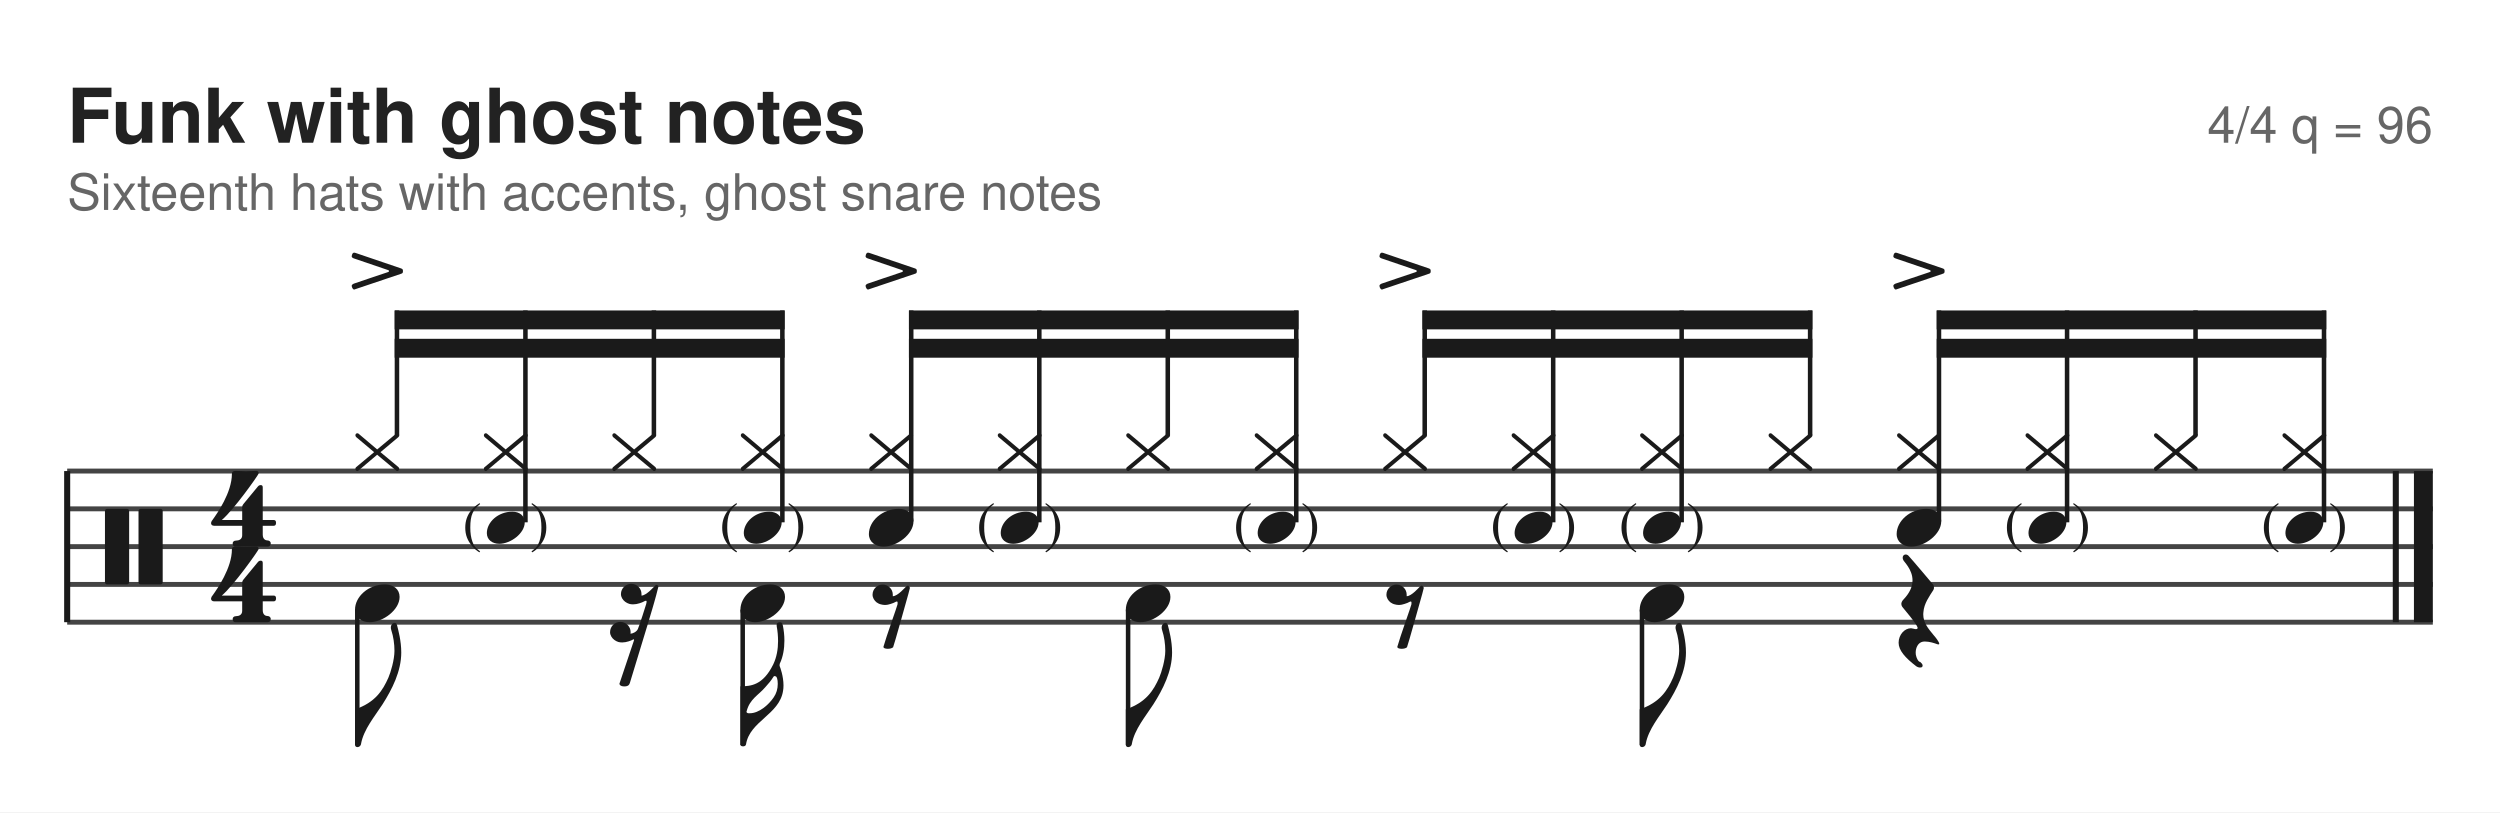
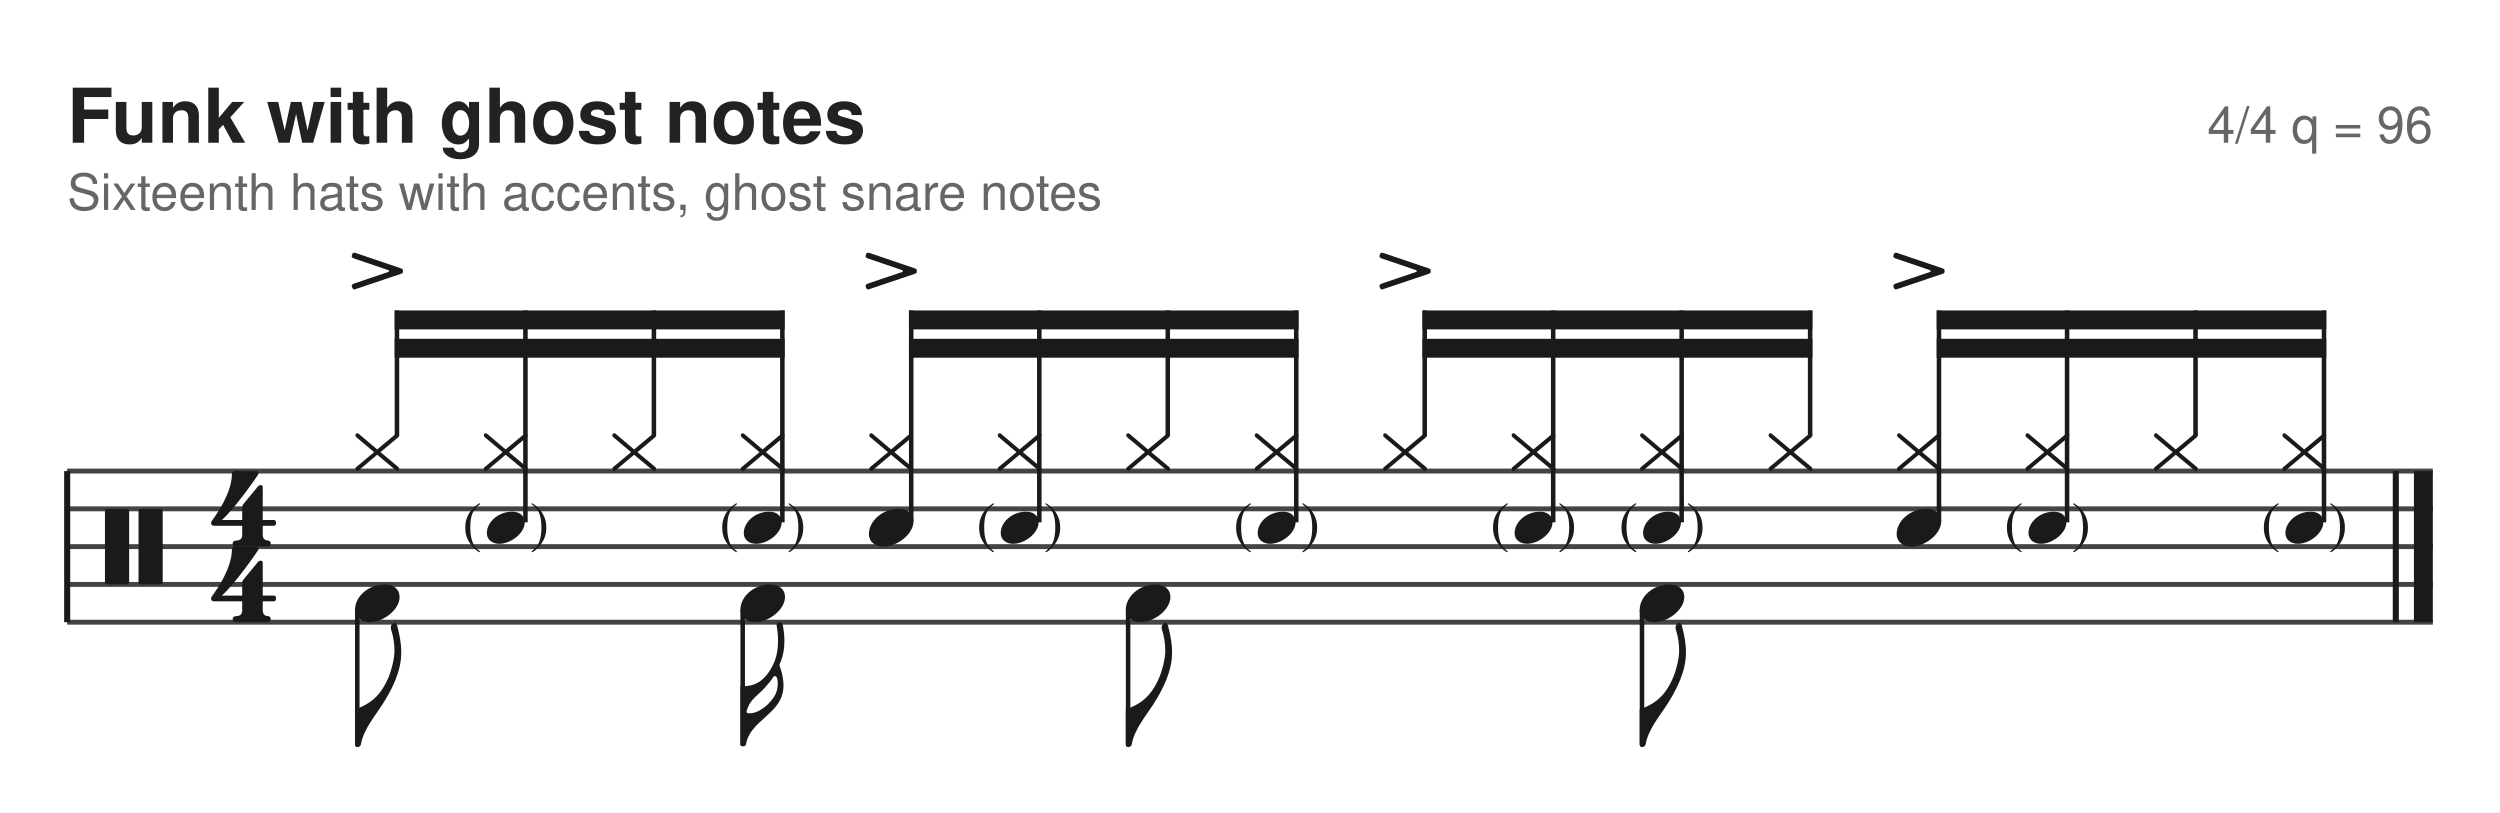
<svg xmlns="http://www.w3.org/2000/svg" id="drumdrom-0" width="595.47" height="193.45" viewBox="0 0 595.47 193.45" role="img" aria-labelledby="drumdrom-0-title drumdrom-0-desc" font-family="Helvetica, Arial, sans-serif">
  <defs>
    <path id="drumdrom-0-g-unpitchedPercussionClef1" d="M0.64 0.94L0.64-0.94C0.64-0.972 0.616-1 0.584-1L0.056-1C0.024-1 0-0.972 0-0.94L0 0.94C0 0.972 0.024 1 0.056 1L0.584 1C0.616 1 0.64 0.972 0.64 0.94M1.528-0.94C1.528-0.972 1.504-1 1.472-1L0.944-1C0.912-1 0.888-0.972 0.888-0.94L0.888 0.94C0.888 0.972 0.912 1 0.944 1L1.472 1C1.504 1 1.528 0.972 1.528 0.94" />
    <path id="drumdrom-0-g-noteheadBlack" d="M0.388 0.5C0.744 0.5 1.18 0.172 1.18-0.168C1.18-0.372 1.02-0.5 0.792-0.5C0.352-0.5 0-0.176 0 0.168C0 0.376 0.172 0.5 0.388 0.5" />
    <path id="drumdrom-0-g-noteheadXBlack" d="M1.14 0.396L0.664 0L1.14-0.4C1.152-0.408 1.16-0.428 1.16-0.444C1.16-0.476 1.132-0.5 1.108-0.5C1.1-0.5 1.088-0.496 1.08-0.492L0.576-0.072L0.08-0.492C0.072-0.496 0.06-0.5 0.048-0.5C0.02-0.5 0-0.472 0-0.448C0-0.432 0.008-0.412 0.02-0.4L0.496 0L0.02 0.396C0.004 0.408 0 0.424 0 0.44C0 0.472 0.02 0.5 0.052 0.5C0.064 0.5 0.072 0.496 0.08 0.488L0.576 0.068L1.08 0.488C1.088 0.496 1.1 0.5 1.108 0.5C1.14 0.5 1.16 0.468 1.16 0.444C1.16 0.424 1.152 0.408 1.14 0.396" />
    <path id="drumdrom-0-g-noteheadParenthesisLeft" d="M0.436 0.696C0.3 0.592 0.252 0.532 0.208 0.404C0.168 0.288 0.148 0.16 0.148-0.008C0.148-0.188 0.168-0.328 0.216-0.432C0.264-0.536 0.316-0.596 0.436-0.696L0.42-0.724C0.296-0.64 0.244-0.596 0.18-0.52C0.06-0.372 0-0.204 0-0.004C0 0.212 0.064 0.38 0.212 0.552C0.284 0.632 0.328 0.668 0.416 0.724" />
    <path id="drumdrom-0-g-noteheadParenthesisRight" d="M-0.12 0.724C-0.032 0.668 0.012 0.632 0.08 0.552C0.228 0.38 0.292 0.212 0.292-0.004C0.292-0.204 0.232-0.372 0.112-0.52C0.048-0.596 0-0.64-0.128-0.724L-0.144-0.696C-0.02-0.596 0.032-0.536 0.08-0.432C0.124-0.328 0.148-0.188 0.148-0.008C0.148 0.16 0.128 0.288 0.088 0.404C0.04 0.532-0.008 0.592-0.144 0.696" />
    <path id="drumdrom-0-g-flag8thDown" d="M0.96-3.04C1.016-2.872 1.044-2.672 1.044-2.492C1.044-2.256 0.944-1.92 0.884-1.784C0.736-1.448 0.536-1.124 0-0.944L0-0.004C0 0.036 0.032 0.056 0.064 0.056C0.1 0.056 0.152 0.032 0.16-0.032C0.228-0.412 0.524-0.76 0.728-1.076C0.98-1.472 1.224-1.948 1.224-2.448C1.224-2.76 1.144-3.044 1.112-3.172C1.1-3.216 1.076-3.232 1.048-3.232C1-3.232 0.948-3.184 0.948-3.108C0.948-3.088 0.952-3.064 0.96-3.04" />
    <path id="drumdrom-0-g-flag16thDown" d="M0.96-3.144C0.984-3.016 0.996-2.88 0.996-2.748C0.996-2.536 0.96-2.324 0.868-2.132C0.592-1.572 0.268-1.56 0.02-1.552L0-1.552L0-0.004C0 0.016 0.028 0.036 0.068 0.036C0.096 0.036 0.14 0.028 0.148-0.016C0.244-0.632 1.032-0.804 1.128-1.432C1.136-1.476 1.14-1.524 1.14-1.576C1.14-1.82 1.052-2.06 1.04-2.084C1.036-2.092 1.036-2.1 1.036-2.112C1.036-2.128 1.04-2.136 1.04-2.148C1.128-2.332 1.164-2.548 1.164-2.764C1.164-2.9 1.148-3.036 1.124-3.16C1.104-3.252 1.076-3.248 1.028-3.248C0.98-3.244 0.948-3.212 0.96-3.144M0.904-1.824C0.924-1.824 0.952-1.812 0.956-1.796C0.976-1.768 0.976-1.728 0.984-1.696C0.988-1.668 0.988-1.64 0.988-1.616C0.988-1.484 0.952-1.364 0.88-1.26C0.748-1.064 0.492-0.84 0.248-0.84L0.216-0.84C0.184-0.84 0.16-0.86 0.16-0.88C0.16-0.884 0.16-0.888 0.164-0.892C0.248-1.22 0.472-1.312 0.66-1.532C0.744-1.624 0.812-1.704 0.876-1.808C0.884-1.82 0.892-1.824 0.904-1.824" />
-     <path id="drumdrom-0-g-restQuarter" d="M0.312 0.152C0.376 0.232 0.432 0.308 0.484 0.392C0.492 0.408 0.508 0.44 0.508 0.448C0.508 0.452 0.508 0.46 0.504 0.464C0.496 0.48 0.48 0.484 0.46 0.484C0.444 0.484 0.412 0.476 0.396 0.472C0.376 0.472 0.352 0.46 0.332 0.46C0.16 0.46 0.004 0.632 0.004 0.844C0.004 1.044 0.176 1.24 0.468 1.464C0.5 1.488 0.54 1.5 0.572 1.5C0.6 1.5 0.628 1.492 0.632 1.476C0.636 1.464 0.64 1.456 0.64 1.448C0.64 1.412 0.608 1.38 0.576 1.352C0.524 1.352 0.48 1.244 0.472 1.208C0.46 1.176 0.456 1.14 0.456 1.104C0.456 0.98 0.516 0.84 0.644 0.816C0.664 0.812 0.684 0.812 0.708 0.812C0.824 0.812 0.956 0.856 1.02 0.88C1.024 0.88 1.028 0.884 1.032 0.884C1.044 0.888 1.052 0.888 1.06 0.888C1.072 0.888 1.08 0.884 1.08 0.872C1.08 0.824 0.976 0.692 0.932 0.644C0.78 0.46 0.656 0.312 0.656 0.088C0.656 0.072 0.66 0.052 0.66 0.036C0.676-0.196 0.82-0.388 0.924-0.552C0.936-0.572 0.94-0.592 0.94-0.612C0.94-0.652 0.924-0.688 0.924-0.688C0.924-0.688 0.332-1.392 0.264-1.46C0.244-1.48 0.216-1.492 0.192-1.492C0.152-1.492 0.112-1.464 0.112-1.408C0.112-1.388 0.116-1.368 0.128-1.344C0.144-1.3 0.372-1.096 0.372-0.808C0.372-0.66 0.312-0.488 0.132-0.3C0.092-0.26 0.076-0.216 0.076-0.184C0.076-0.128 0.116-0.088 0.116-0.088" />
-     <path id="drumdrom-0-g-rest8th" d="M0.536-0.428C0.536-0.576 0.416-0.696 0.268-0.696C0.12-0.696 0-0.576 0-0.428C0-0.344 0.048-0.272 0.108-0.224C0.144-0.2 0.18-0.18 0.22-0.172C0.252-0.164 0.288-0.156 0.324-0.156C0.38-0.156 0.436-0.168 0.48-0.184C0.536-0.2 0.572-0.216 0.624-0.244C0.632-0.248 0.64-0.248 0.644-0.248C0.66-0.248 0.664-0.232 0.664-0.212C0.664-0.2 0.664-0.184 0.66-0.168C0.648-0.108 0.36 0.688 0.288 0.952C0.288 1 0.38 1.004 0.404 1.004C0.448 1.004 0.504 0.996 0.544 0.964C0.556 0.956 0.948-0.448 0.948-0.448C0.964-0.52 0.984-0.584 0.988-0.604C0.988-0.644 0.948-0.664 0.94-0.668C0.932-0.668 0.92-0.668 0.896-0.652C0.868-0.628 0.668-0.388 0.536-0.388" />
-     <path id="drumdrom-0-g-rest16th" d="M0.832-0.444C0.832-0.596 0.712-0.716 0.56-0.716C0.412-0.716 0.288-0.596 0.288-0.444C0.288-0.364 0.336-0.288 0.4-0.24C0.432-0.216 0.472-0.196 0.512-0.184C0.54-0.176 0.572-0.172 0.608-0.172C0.664-0.172 0.728-0.184 0.776-0.2C0.832-0.216 0.868-0.232 0.92-0.26C0.932-0.264 0.94-0.268 0.948-0.268C0.96-0.268 0.968-0.26 0.968-0.24C0.968-0.228 0.964-0.208 0.956-0.18C0.948-0.148 0.772 0.404 0.736 0.48C0.704 0.556 0.596 0.604 0.54 0.604C0.544 0.588 0.544 0.576 0.544 0.564C0.544 0.412 0.42 0.292 0.272 0.292C0.12 0.292 0 0.412 0 0.564C0 0.644 0.048 0.72 0.112 0.768C0.144 0.792 0.18 0.812 0.22 0.824C0.252 0.832 0.284 0.836 0.32 0.836C0.376 0.836 0.44 0.824 0.488 0.808C0.544 0.792 0.568 0.78 0.62 0.752C0.628 0.752 0.636 0.76 0.636 0.772C0.636 0.776 0.632 0.78 0.632 0.784L0.252 1.916C0.252 1.92 0.248 1.924 0.248 1.928C0.248 1.96 0.284 2 0.372 2C0.488 2 0.508 1.952 0.524 1.908L0.988 0.384C1.092 0.044 1.168-0.224 1.168-0.224C1.168-0.224 1.268-0.576 1.276-0.628C1.276-0.636 1.28-0.64 1.28-0.644C1.28-0.668 1.248-0.684 1.24-0.688C1.22-0.688 1.208-0.68 1.196-0.672C1.168-0.648 0.968-0.408 0.832-0.404" />
    <path id="drumdrom-0-g-articAccentAbove" d="M1.304-0.42C1.356-0.432 1.356-0.46 1.356-0.492C1.356-0.524 1.356-0.548 1.304-0.564L0.104-0.972C0.088-0.976 0.072-0.98 0.068-0.98C0.032-0.98 0.02-0.956 0.008-0.924C0.004-0.908 0-0.896 0-0.884C0-0.864 0.012-0.844 0.056-0.828C0.056-0.828 0.92-0.536 0.96-0.52C0.98-0.516 0.988-0.504 0.988-0.492C0.988-0.48 0.98-0.472 0.956-0.464C0.912-0.452 0.056-0.16 0.056-0.16C0.012-0.14 0-0.12 0-0.1C0-0.088 0.004-0.076 0.008-0.064C0.02-0.036 0.036-0.004 0.064-0.004C0.068-0.004 0.076-0.004 0.08-0.008" />
    <path id="drumdrom-0-g-timeSig4" d="M1.448 0.296L1.448-0.56C1.448-0.592 1.444-0.628 1.4-0.628C1.364-0.628 1.344-0.62 1.32-0.592L0.94-0.132C0.924-0.112 0.904-0.088 0.904-0.04L0.904 0.296L0.364 0.296C0.684 0.024 1.324-0.884 1.336-0.928C1.336-0.936 1.34-0.94 1.34-0.948C1.34-0.98 1.312-1.004 1.28-1.004C1.244-1.004 1.08-0.996 1.008-0.996C0.936-0.996 0.756-1.004 0.724-1.004C0.688-1.004 0.632-0.992 0.632-0.928C0.632-0.432 0.24 0.124 0.12 0.292L0.096 0.324C0.096 0.328 0.092 0.332 0.092 0.336C0.084 0.352 0.08 0.368 0.08 0.38C0.08 0.42 0.112 0.448 0.16 0.448L0.904 0.448L0.904 0.7C0.904 0.808 0.816 0.84 0.744 0.84C0.68 0.84 0.652 0.876 0.652 0.916C0.652 0.956 0.668 1 0.728 1L1.58 1C1.62 1 1.66 0.972 1.66 0.916C1.66 0.86 1.612 0.836 1.572 0.836C1.532 0.836 1.448 0.812 1.448 0.684L1.448 0.448L1.74 0.448C1.78 0.448 1.8 0.42 1.8 0.372C1.8 0.324 1.784 0.296 1.74 0.296" />
  </defs>
  <rect width="100%" height="100%" fill="#ffffff" />
  <g id="drumdrom-0-header">
    <text x="16" y="34" font-size="18" fill="#222222" font-weight="bold">Funk with ghost notes</text>
    <text x="16" y="50" font-size="12" fill="#666666">Sixteenth hats with accents, ghost snare notes</text>
    <text x="579.47" y="34" font-size="12" fill="#666666" text-anchor="end">4/4  q = 96</text>
  </g>
  <g id="drumdrom-0-system0" transform="translate(16 112.2)">
    <g id="drumdrom-0-row0-staff">
      <line x1="0" y1="0" x2="563.47" y2="0" stroke="#444444" stroke-width="1.17" />
      <line x1="0" y1="9" x2="563.47" y2="9" stroke="#444444" stroke-width="1.17" />
      <line x1="0" y1="18" x2="563.47" y2="18" stroke="#444444" stroke-width="1.17" />
      <line x1="0" y1="27" x2="563.47" y2="27" stroke="#444444" stroke-width="1.17" />
      <line x1="0" y1="36" x2="563.47" y2="36" stroke="#444444" stroke-width="1.17" />
      <line x1="0" y1="0" x2="0" y2="36" stroke="#1a1a1a" stroke-width="1.44" />
      <use href="#drumdrom-0-g-unpitchedPercussionClef1" transform="translate(9 18) scale(9)" fill="#1a1a1a" />
      <use href="#drumdrom-0-g-timeSig4" transform="translate(33.55 9) scale(9)" fill="#1a1a1a" />
      <use href="#drumdrom-0-g-timeSig4" transform="translate(33.55 27) scale(9)" fill="#1a1a1a" />
      <line x1="554.65" y1="0" x2="554.65" y2="36" stroke="#1a1a1a" stroke-width="1.44" />
      <line x1="561.22" y1="0" x2="561.22" y2="36" stroke="#1a1a1a" stroke-width="4.5" />
    </g>
    <g id="drumdrom-0-row0">
      <g id="drumdrom-0-bar0-hands">
        <use href="#drumdrom-0-g-noteheadXBlack" transform="translate(68.65 -4.5) scale(9)" fill="#1a1a1a" />
        <line x1="78.55" y1="-8.5" x2="78.55" y2="-38.25" stroke="#1a1a1a" stroke-width="1.08" />
        <use href="#drumdrom-0-g-articAccentAbove" transform="translate(67.77 -43.2) scale(9)" fill="#1a1a1a" />
        <use href="#drumdrom-0-g-noteheadBlack" transform="translate(99.96 13.5) scale(7.65)" fill="#1a1a1a" />
        <use href="#drumdrom-0-g-noteheadParenthesisLeft" transform="translate(94.82 13.5) scale(8.1)" fill="#1a1a1a" />
        <use href="#drumdrom-0-g-noteheadParenthesisRight" transform="translate(111.76 13.5) scale(8.1)" fill="#1a1a1a" />
        <use href="#drumdrom-0-g-noteheadXBlack" transform="translate(99.25 -4.5) scale(9)" fill="#1a1a1a" />
        <line x1="109.15" y1="12.21" x2="109.15" y2="-38.25" stroke="#1a1a1a" stroke-width="1.08" />
        <use href="#drumdrom-0-g-noteheadXBlack" transform="translate(129.85 -4.5) scale(9)" fill="#1a1a1a" />
        <line x1="139.75" y1="-8.5" x2="139.75" y2="-38.25" stroke="#1a1a1a" stroke-width="1.08" />
        <use href="#drumdrom-0-g-noteheadBlack" transform="translate(161.16 13.5) scale(7.65)" fill="#1a1a1a" />
        <use href="#drumdrom-0-g-noteheadParenthesisLeft" transform="translate(156.02 13.5) scale(8.1)" fill="#1a1a1a" />
        <use href="#drumdrom-0-g-noteheadParenthesisRight" transform="translate(172.96 13.5) scale(8.1)" fill="#1a1a1a" />
        <use href="#drumdrom-0-g-noteheadXBlack" transform="translate(160.45 -4.5) scale(9)" fill="#1a1a1a" />
        <line x1="170.35" y1="12.21" x2="170.35" y2="-38.25" stroke="#1a1a1a" stroke-width="1.08" />
        <use href="#drumdrom-0-g-noteheadBlack" transform="translate(190.96 13.5) scale(9)" fill="#1a1a1a" />
        <use href="#drumdrom-0-g-noteheadXBlack" transform="translate(191.05 -4.5) scale(9)" fill="#1a1a1a" />
        <line x1="201.04" y1="11.99" x2="201.04" y2="-38.25" stroke="#1a1a1a" stroke-width="1.08" />
        <use href="#drumdrom-0-g-articAccentAbove" transform="translate(190.17 -43.2) scale(9)" fill="#1a1a1a" />
        <use href="#drumdrom-0-g-noteheadBlack" transform="translate(222.36 13.5) scale(7.65)" fill="#1a1a1a" />
        <use href="#drumdrom-0-g-noteheadParenthesisLeft" transform="translate(217.22 13.5) scale(8.1)" fill="#1a1a1a" />
        <use href="#drumdrom-0-g-noteheadParenthesisRight" transform="translate(234.16 13.5) scale(8.1)" fill="#1a1a1a" />
        <use href="#drumdrom-0-g-noteheadXBlack" transform="translate(221.65 -4.5) scale(9)" fill="#1a1a1a" />
        <line x1="231.55" y1="12.21" x2="231.55" y2="-38.25" stroke="#1a1a1a" stroke-width="1.08" />
        <use href="#drumdrom-0-g-noteheadXBlack" transform="translate(252.25 -4.5) scale(9)" fill="#1a1a1a" />
        <line x1="262.15" y1="-8.5" x2="262.15" y2="-38.25" stroke="#1a1a1a" stroke-width="1.08" />
        <use href="#drumdrom-0-g-noteheadBlack" transform="translate(283.56 13.5) scale(7.65)" fill="#1a1a1a" />
        <use href="#drumdrom-0-g-noteheadParenthesisLeft" transform="translate(278.42 13.5) scale(8.1)" fill="#1a1a1a" />
        <use href="#drumdrom-0-g-noteheadParenthesisRight" transform="translate(295.36 13.5) scale(8.1)" fill="#1a1a1a" />
        <use href="#drumdrom-0-g-noteheadXBlack" transform="translate(282.85 -4.5) scale(9)" fill="#1a1a1a" />
        <line x1="292.75" y1="12.21" x2="292.75" y2="-38.25" stroke="#1a1a1a" stroke-width="1.08" />
        <use href="#drumdrom-0-g-noteheadXBlack" transform="translate(313.45 -4.5) scale(9)" fill="#1a1a1a" />
        <line x1="323.35" y1="-8.5" x2="323.35" y2="-38.25" stroke="#1a1a1a" stroke-width="1.08" />
        <use href="#drumdrom-0-g-articAccentAbove" transform="translate(312.57 -43.2) scale(9)" fill="#1a1a1a" />
        <use href="#drumdrom-0-g-noteheadBlack" transform="translate(344.76 13.5) scale(7.65)" fill="#1a1a1a" />
        <use href="#drumdrom-0-g-noteheadParenthesisLeft" transform="translate(339.62 13.5) scale(8.1)" fill="#1a1a1a" />
        <use href="#drumdrom-0-g-noteheadParenthesisRight" transform="translate(356.56 13.5) scale(8.1)" fill="#1a1a1a" />
        <use href="#drumdrom-0-g-noteheadXBlack" transform="translate(344.05 -4.5) scale(9)" fill="#1a1a1a" />
        <line x1="353.95" y1="12.21" x2="353.95" y2="-38.25" stroke="#1a1a1a" stroke-width="1.08" />
        <use href="#drumdrom-0-g-noteheadBlack" transform="translate(375.36 13.5) scale(7.65)" fill="#1a1a1a" />
        <use href="#drumdrom-0-g-noteheadParenthesisLeft" transform="translate(370.22 13.5) scale(8.1)" fill="#1a1a1a" />
        <use href="#drumdrom-0-g-noteheadParenthesisRight" transform="translate(387.16 13.5) scale(8.1)" fill="#1a1a1a" />
        <use href="#drumdrom-0-g-noteheadXBlack" transform="translate(374.65 -4.5) scale(9)" fill="#1a1a1a" />
        <line x1="384.55" y1="12.21" x2="384.55" y2="-38.25" stroke="#1a1a1a" stroke-width="1.08" />
        <use href="#drumdrom-0-g-noteheadXBlack" transform="translate(405.25 -4.5) scale(9)" fill="#1a1a1a" />
        <line x1="415.15" y1="-8.5" x2="415.15" y2="-38.25" stroke="#1a1a1a" stroke-width="1.08" />
        <use href="#drumdrom-0-g-noteheadBlack" transform="translate(435.76 13.5) scale(9)" fill="#1a1a1a" />
        <use href="#drumdrom-0-g-noteheadXBlack" transform="translate(435.85 -4.5) scale(9)" fill="#1a1a1a" />
        <line x1="445.84" y1="11.99" x2="445.84" y2="-38.25" stroke="#1a1a1a" stroke-width="1.08" />
        <use href="#drumdrom-0-g-articAccentAbove" transform="translate(434.97 -43.2) scale(9)" fill="#1a1a1a" />
        <use href="#drumdrom-0-g-noteheadBlack" transform="translate(467.16 13.5) scale(7.65)" fill="#1a1a1a" />
        <use href="#drumdrom-0-g-noteheadParenthesisLeft" transform="translate(462.02 13.5) scale(8.1)" fill="#1a1a1a" />
        <use href="#drumdrom-0-g-noteheadParenthesisRight" transform="translate(478.96 13.5) scale(8.1)" fill="#1a1a1a" />
        <use href="#drumdrom-0-g-noteheadXBlack" transform="translate(466.45 -4.5) scale(9)" fill="#1a1a1a" />
        <line x1="476.35" y1="12.21" x2="476.35" y2="-38.25" stroke="#1a1a1a" stroke-width="1.08" />
        <use href="#drumdrom-0-g-noteheadXBlack" transform="translate(497.05 -4.5) scale(9)" fill="#1a1a1a" />
        <line x1="506.95" y1="-8.5" x2="506.95" y2="-38.25" stroke="#1a1a1a" stroke-width="1.08" />
        <use href="#drumdrom-0-g-noteheadBlack" transform="translate(528.36 13.5) scale(7.65)" fill="#1a1a1a" />
        <use href="#drumdrom-0-g-noteheadParenthesisLeft" transform="translate(523.22 13.5) scale(8.1)" fill="#1a1a1a" />
        <use href="#drumdrom-0-g-noteheadParenthesisRight" transform="translate(540.16 13.5) scale(8.1)" fill="#1a1a1a" />
        <use href="#drumdrom-0-g-noteheadXBlack" transform="translate(527.65 -4.5) scale(9)" fill="#1a1a1a" />
        <line x1="537.55" y1="12.21" x2="537.55" y2="-38.25" stroke="#1a1a1a" stroke-width="1.08" />
        <rect x="78.01" y="-38.25" width="92.88" height="4.5" fill="#1a1a1a" />
        <rect x="78.01" y="-31.5" width="92.88" height="4.5" fill="#1a1a1a" />
        <rect x="200.5" y="-38.25" width="92.79" height="4.5" fill="#1a1a1a" />
        <rect x="200.5" y="-31.5" width="92.79" height="4.5" fill="#1a1a1a" />
        <rect x="322.81" y="-38.25" width="92.88" height="4.5" fill="#1a1a1a" />
        <rect x="322.81" y="-31.5" width="92.88" height="4.5" fill="#1a1a1a" />
        <rect x="445.3" y="-38.25" width="92.79" height="4.5" fill="#1a1a1a" />
        <rect x="445.3" y="-31.5" width="92.79" height="4.5" fill="#1a1a1a" />
      </g>
      <g id="drumdrom-0-bar0-feet">
        <use href="#drumdrom-0-g-noteheadBlack" transform="translate(68.56 31.5) scale(9)" fill="#1a1a1a" />
        <line x1="69.1" y1="33.01" x2="69.1" y2="65.25" stroke="#1a1a1a" stroke-width="1.08" />
        <use href="#drumdrom-0-g-flag8thDown" transform="translate(68.56 65.25) scale(9)" fill="#1a1a1a" />
        <use href="#drumdrom-0-g-noteheadBlack" transform="translate(160.36 31.5) scale(9)" fill="#1a1a1a" />
        <line x1="160.9" y1="33.01" x2="160.9" y2="65.25" stroke="#1a1a1a" stroke-width="1.08" />
        <use href="#drumdrom-0-g-flag16thDown" transform="translate(160.36 65.25) scale(9)" fill="#1a1a1a" />
        <use href="#drumdrom-0-g-noteheadBlack" transform="translate(252.16 31.5) scale(9)" fill="#1a1a1a" />
        <line x1="252.7" y1="33.01" x2="252.7" y2="65.25" stroke="#1a1a1a" stroke-width="1.08" />
        <use href="#drumdrom-0-g-flag8thDown" transform="translate(252.16 65.25) scale(9)" fill="#1a1a1a" />
        <use href="#drumdrom-0-g-noteheadBlack" transform="translate(374.56 31.5) scale(9)" fill="#1a1a1a" />
        <line x1="375.1" y1="33.01" x2="375.1" y2="65.25" stroke="#1a1a1a" stroke-width="1.08" />
        <use href="#drumdrom-0-g-flag8thDown" transform="translate(374.56 65.25) scale(9)" fill="#1a1a1a" />
-         <use href="#drumdrom-0-g-rest16th" transform="translate(129.31 33.3) scale(9)" fill="#1a1a1a" />
-         <use href="#drumdrom-0-g-rest8th" transform="translate(191.83 33.3) scale(9)" fill="#1a1a1a" />
-         <use href="#drumdrom-0-g-rest8th" transform="translate(314.23 33.3) scale(9)" fill="#1a1a1a" />
-         <use href="#drumdrom-0-g-restQuarter" transform="translate(436.19 33.3) scale(9)" fill="#1a1a1a" />
      </g>
    </g>
  </g>
</svg>
